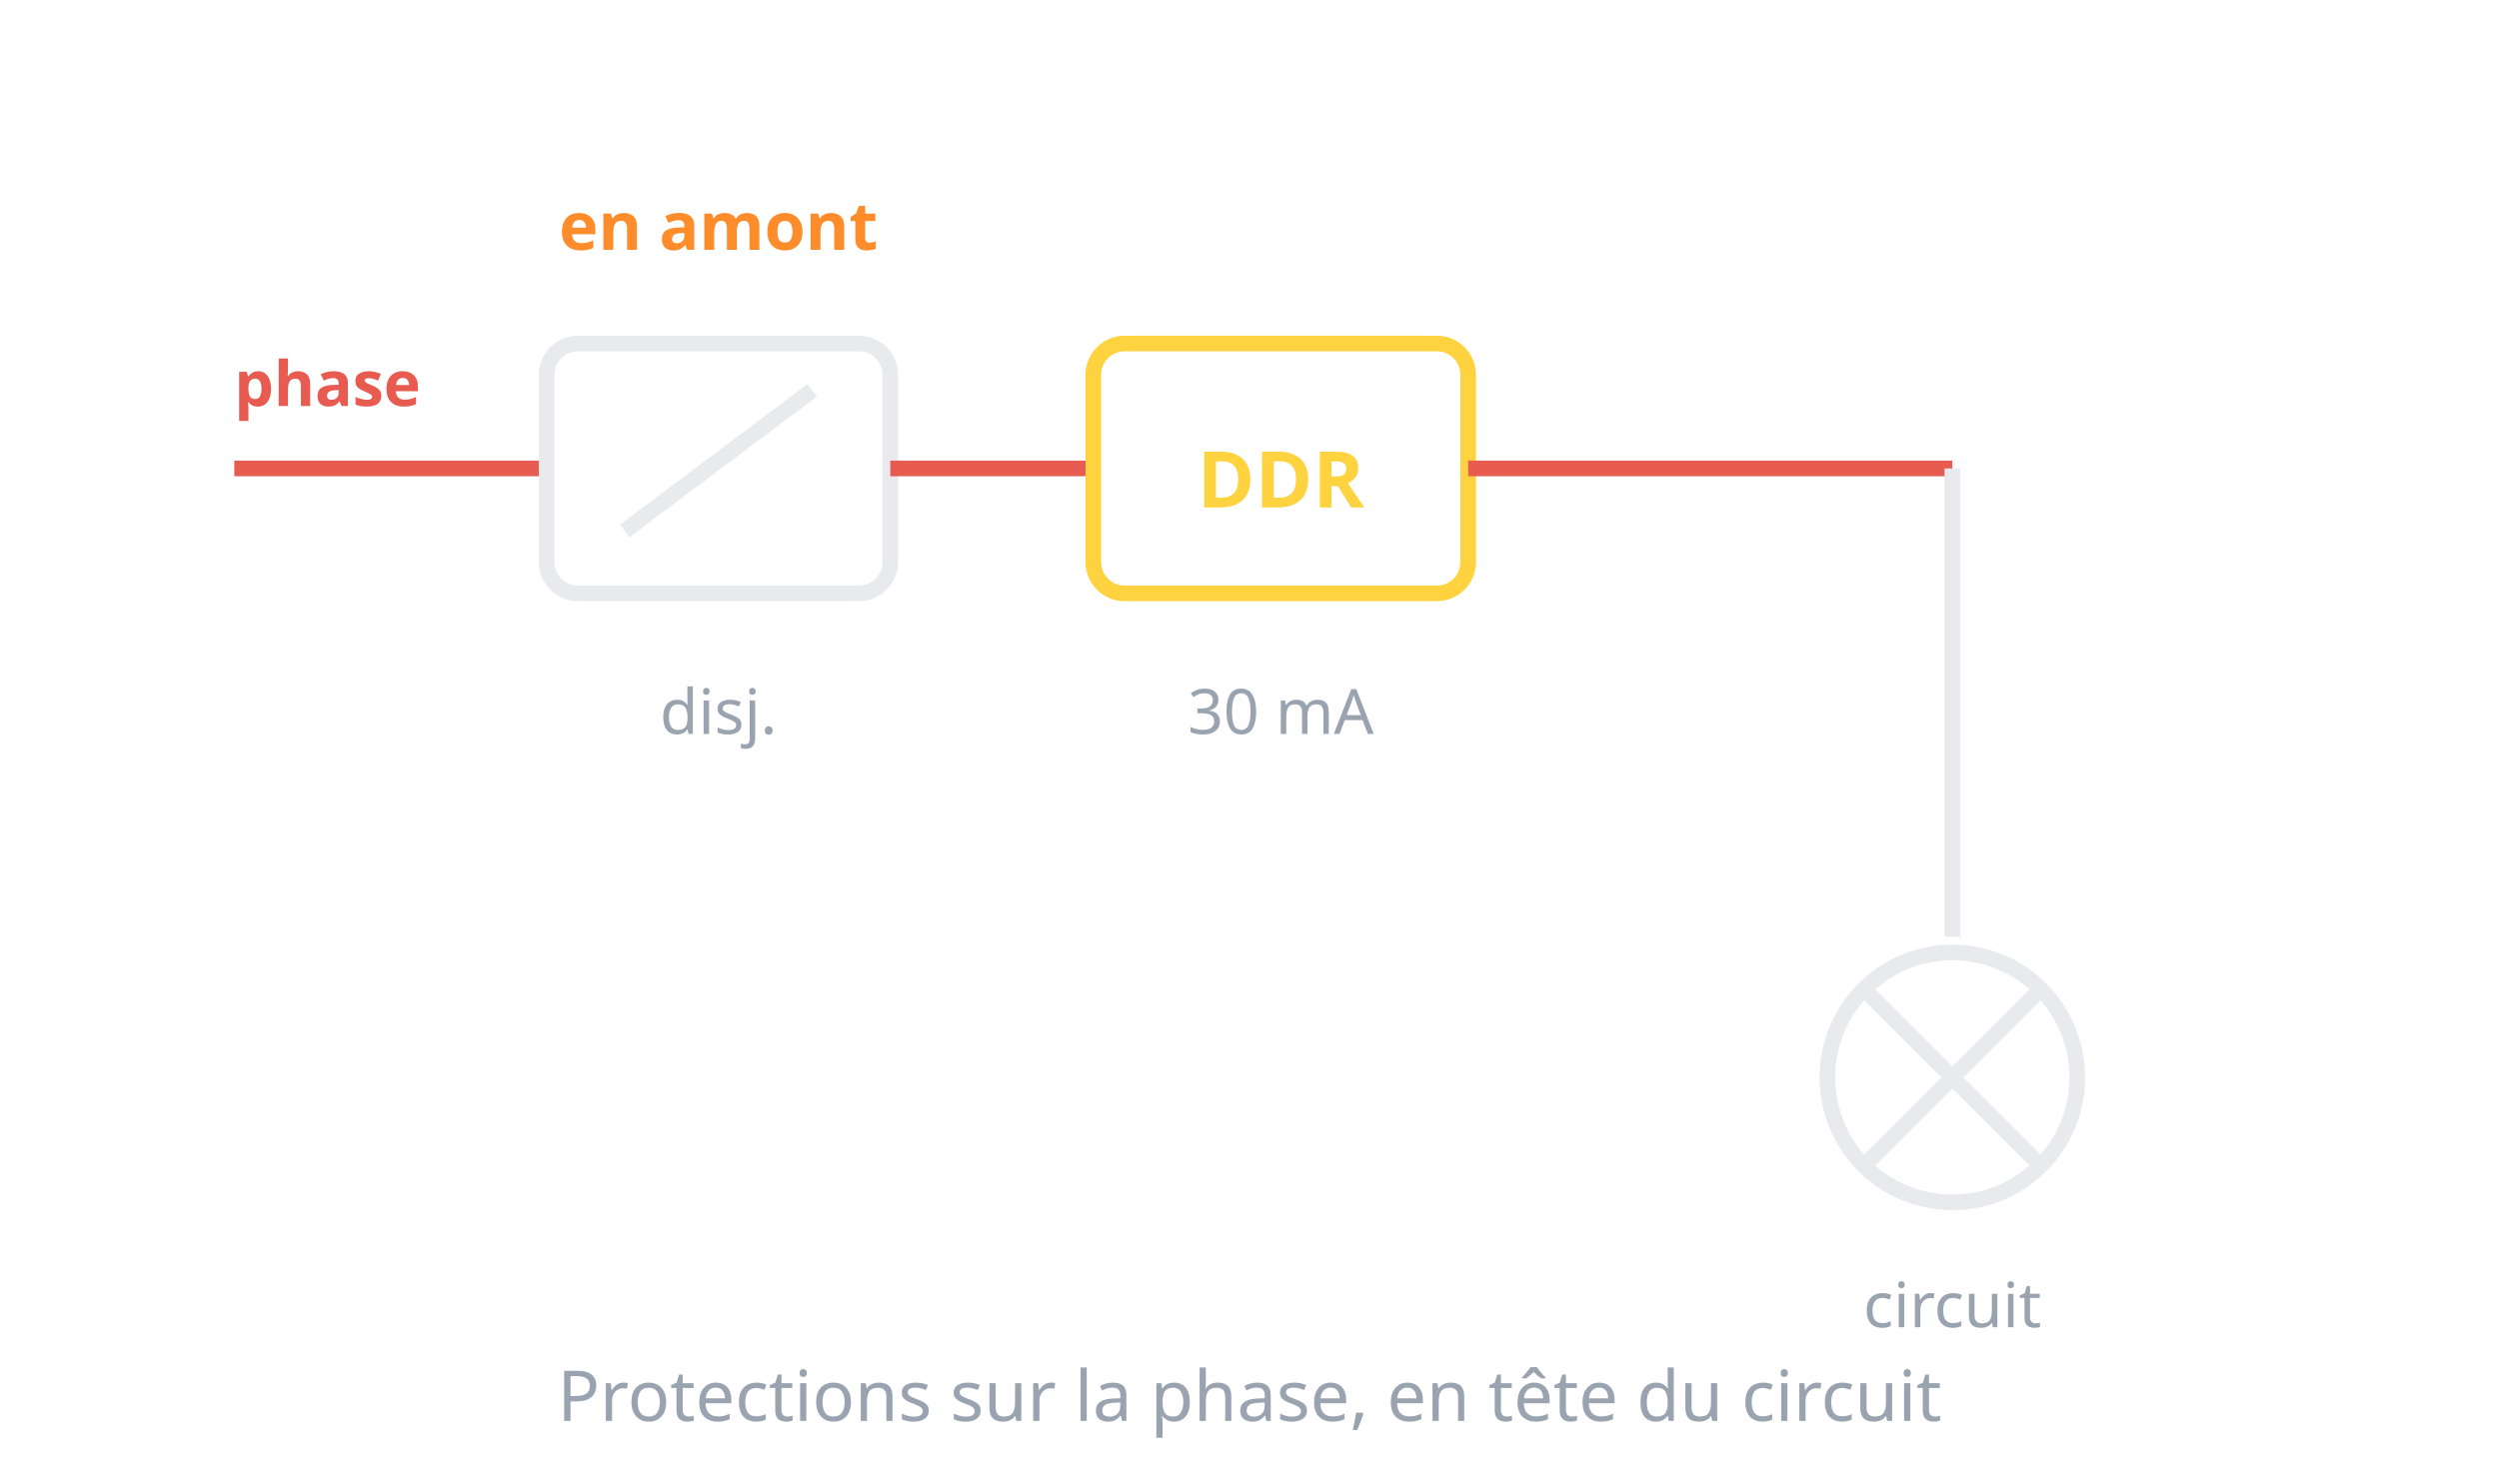
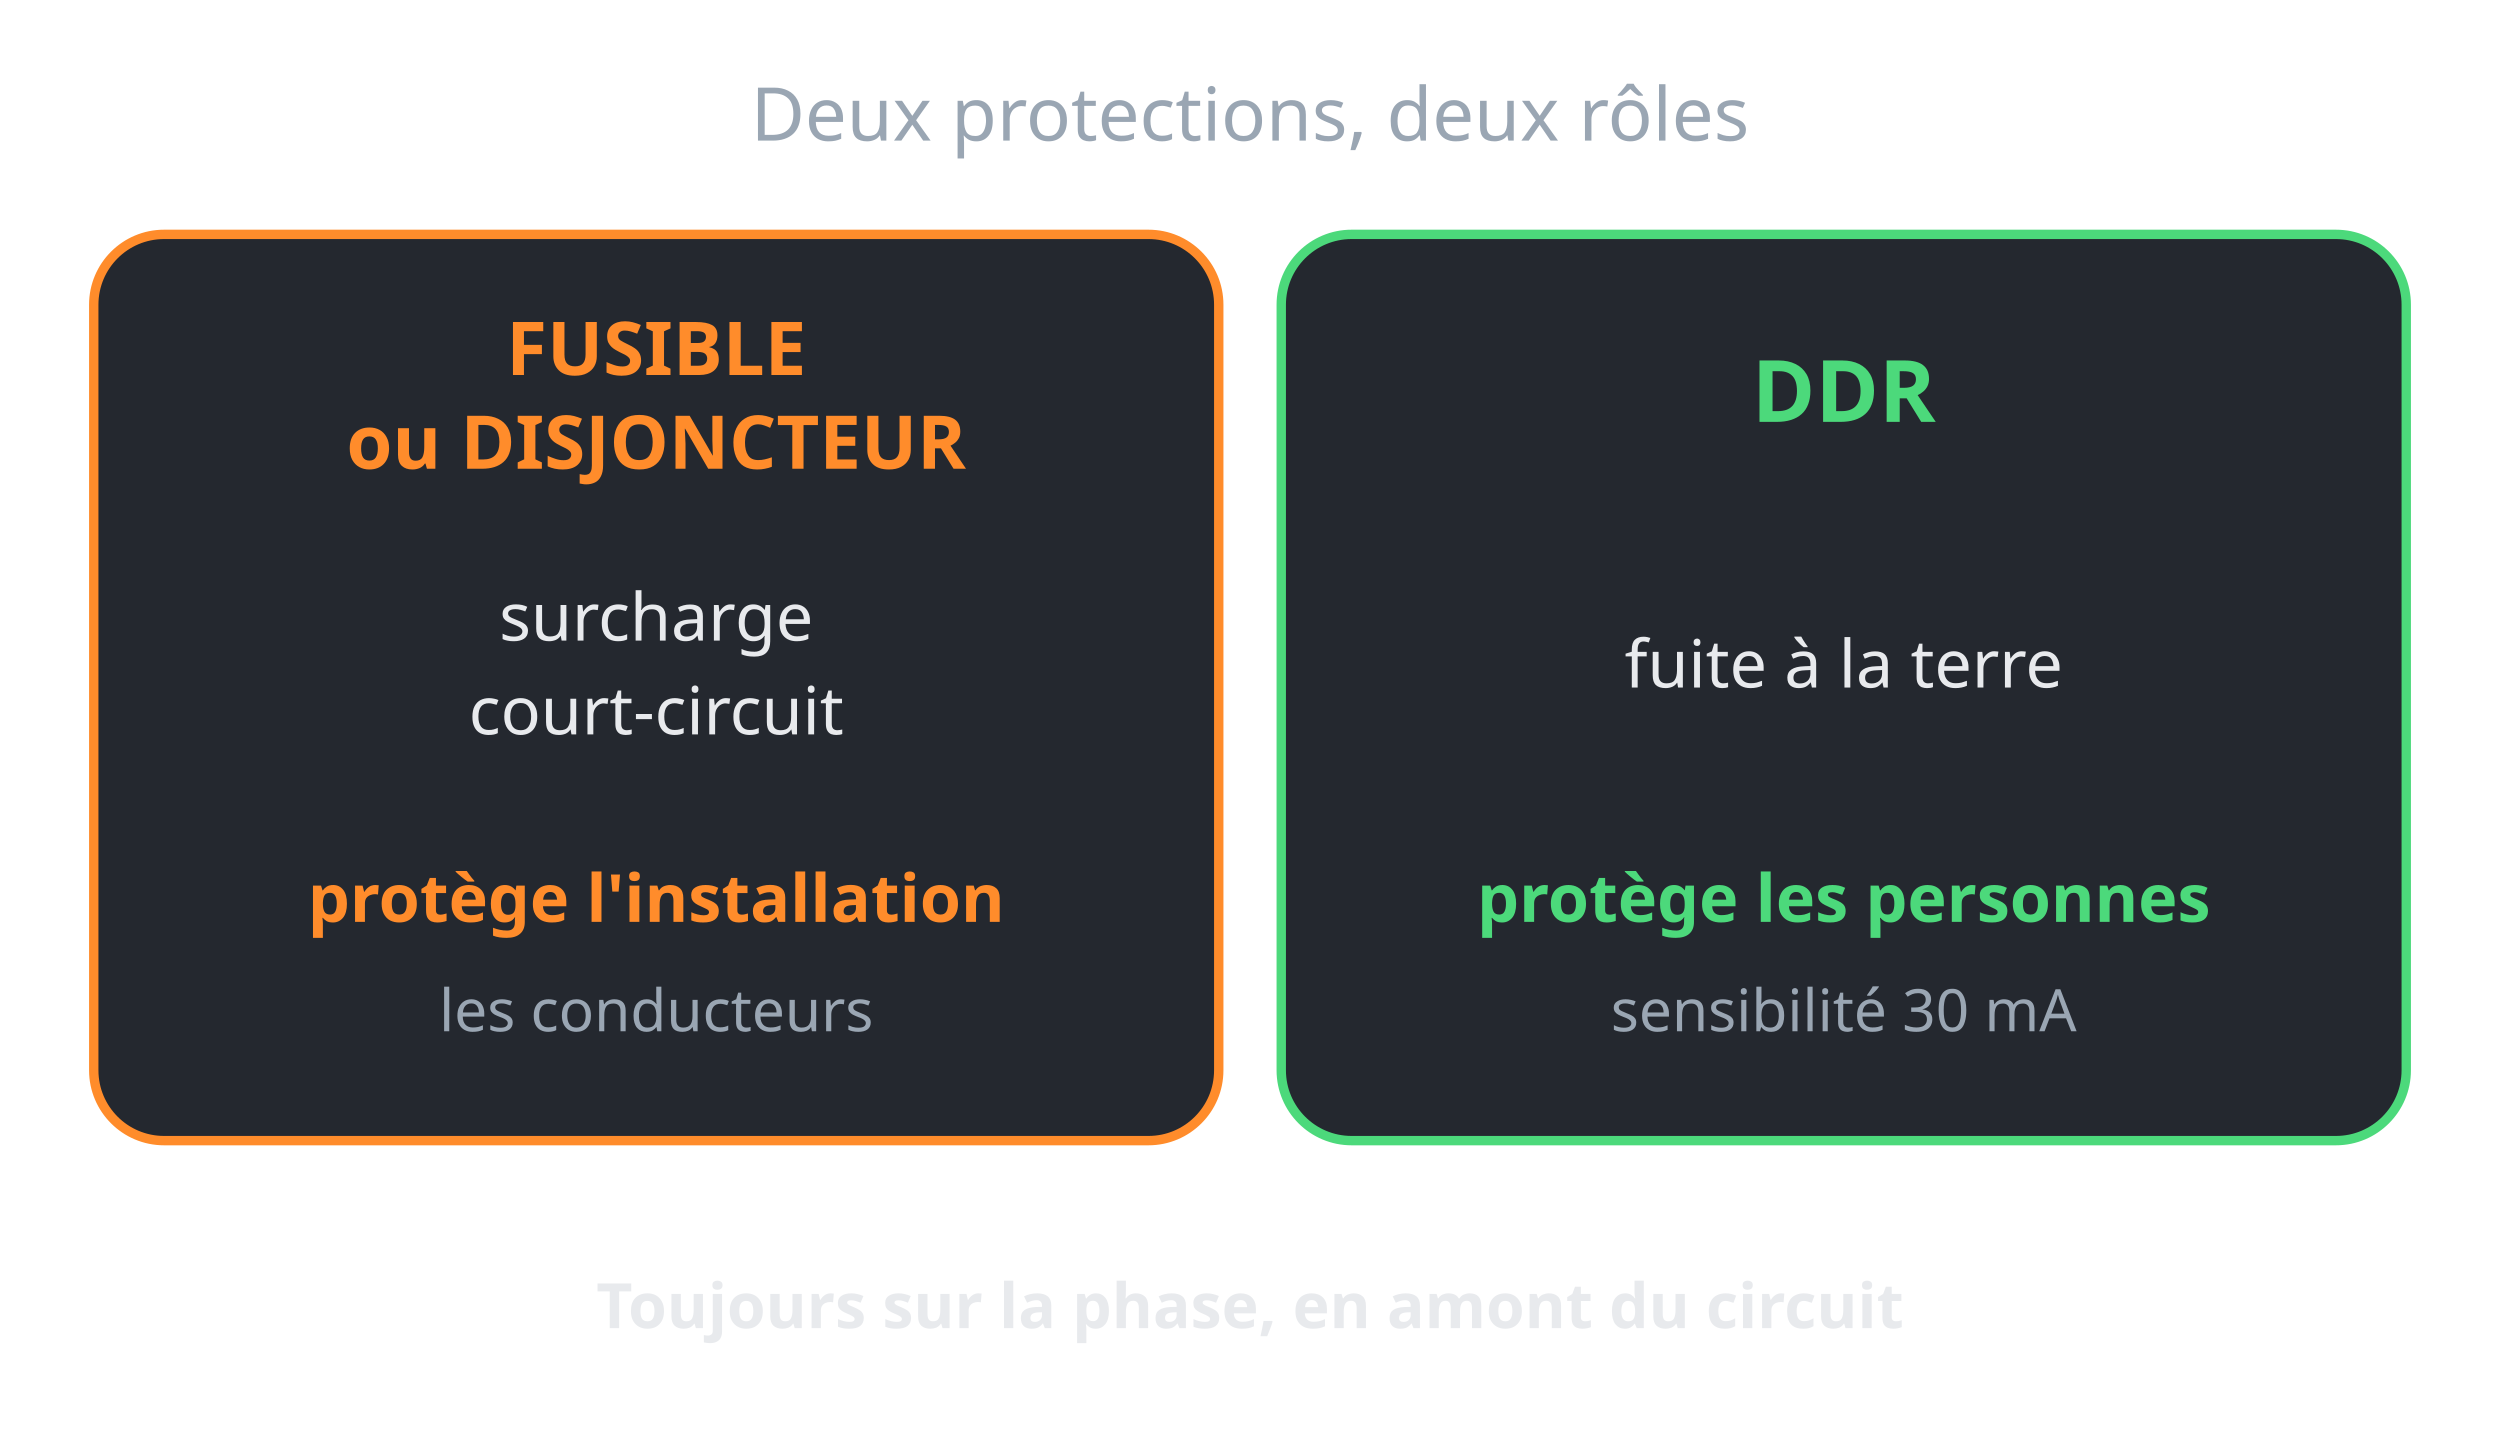
- <svg xmlns="http://www.w3.org/2000/svg" viewBox="0 0 320 190" font-family="'Segoe UI',system-ui,sans-serif">
-   <line x1="30" y1="60" x2="70" y2="60" stroke="#e85b50" stroke-width="2" />
-   <text x="30" y="52" text-anchor="start" font-size="8" fill="#e85b50" font-weight="bold">phase</text>
-   <rect x="70" y="44" width="44" height="32" rx="4" fill="none" stroke="#e8eaed" stroke-width="2" />
-   <line x1="80" y1="68" x2="104" y2="50" stroke="#e8eaed" stroke-width="2" />
-   <text x="92" y="94" text-anchor="middle" font-size="8" fill="#9aa3b0" font-weight="normal">disj.</text>
-   <line x1="114" y1="60" x2="140" y2="60" stroke="#e85b50" stroke-width="2" />
-   <rect x="140" y="44" width="48" height="32" rx="4" fill="none" stroke="#ffd23f" stroke-width="2" />
-   <text x="164" y="65" text-anchor="middle" font-size="10" fill="#ffd23f" font-weight="bold">DDR</text>
-   <text x="164" y="94" text-anchor="middle" font-size="8" fill="#9aa3b0" font-weight="normal">30 mA</text>
-   <line x1="188" y1="60" x2="250" y2="60" stroke="#e85b50" stroke-width="2" />
-   <line x1="250" y1="60" x2="250" y2="120" stroke="#e8eaed" stroke-width="2" />
-   <circle cx="250" cy="138" r="16" fill="none" stroke="#e8eaed" stroke-width="2" />
-   <line x1="239" y1="127" x2="261" y2="149" stroke="#e8eaed" stroke-width="2" />
-   <line x1="261" y1="127" x2="239" y2="149" stroke="#e8eaed" stroke-width="2" />
-   <text x="250" y="170" text-anchor="middle" font-size="8" fill="#9aa3b0" font-weight="normal">circuit</text>
-   <text x="92" y="32" text-anchor="middle" font-size="8.5" fill="#ff8c2b" font-weight="bold">en amont</text>
-   <text x="160" y="182" text-anchor="middle" font-size="9" fill="#9aa3b0">Protections sur la phase, en tête du circuit</text>
+ <svg xmlns="http://www.w3.org/2000/svg" viewBox="0 0 320 186" font-family="'Segoe UI',system-ui,sans-serif" role="img" aria-label="Les protections : le fusible ou le disjoncteur protègent l'installation contre la surcharge et le court-circuit ; le DDR protège les personnes contre les fuites à la terre">
+   <text x="160" y="18" text-anchor="middle" font-size="9.5" fill="#9aa6b3" font-weight="normal">Deux protections, deux rôles</text>
+   <rect x="12" y="30" width="144" height="116" rx="9" fill="#24282f" stroke="#ff8c2b" stroke-width="1.2" />
+   <text x="84" y="48" text-anchor="middle" font-size="9.5" fill="#ff8c2b" font-weight="bold">FUSIBLE</text>
+   <text x="84" y="60" text-anchor="middle" font-size="9.5" fill="#ff8c2b" font-weight="bold">ou DISJONCTEUR</text>
+   <text x="84" y="82" text-anchor="middle" font-size="8.5" fill="#e8eaed" font-weight="normal">surcharge</text>
+   <text x="84" y="94" text-anchor="middle" font-size="8.5" fill="#e8eaed" font-weight="normal">court-circuit</text>
+   <text x="84" y="118" text-anchor="middle" font-size="8.5" fill="#ff8c2b" font-weight="bold">protège l'installation</text>
+   <text x="84" y="132" text-anchor="middle" font-size="7.5" fill="#9aa6b3" font-weight="normal">les conducteurs</text>
+   <rect x="164" y="30" width="144" height="116" rx="9" fill="#24282f" stroke="#4cd97b" stroke-width="1.2" />
+   <text x="236" y="54" text-anchor="middle" font-size="11" fill="#4cd97b" font-weight="bold">DDR</text>
+   <text x="236" y="88" text-anchor="middle" font-size="8.5" fill="#e8eaed" font-weight="normal">fuite à la terre</text>
+   <text x="236" y="118" text-anchor="middle" font-size="8.5" fill="#4cd97b" font-weight="bold">protège les personnes</text>
+   <text x="236" y="132" text-anchor="middle" font-size="7.5" fill="#9aa6b3" font-weight="normal">sensibilité 30 mA</text>
+   <text x="160" y="170" text-anchor="middle" font-size="8" fill="#e8eaed" font-weight="bold">Toujours sur la phase, en amont du circuit</text>
</svg>
